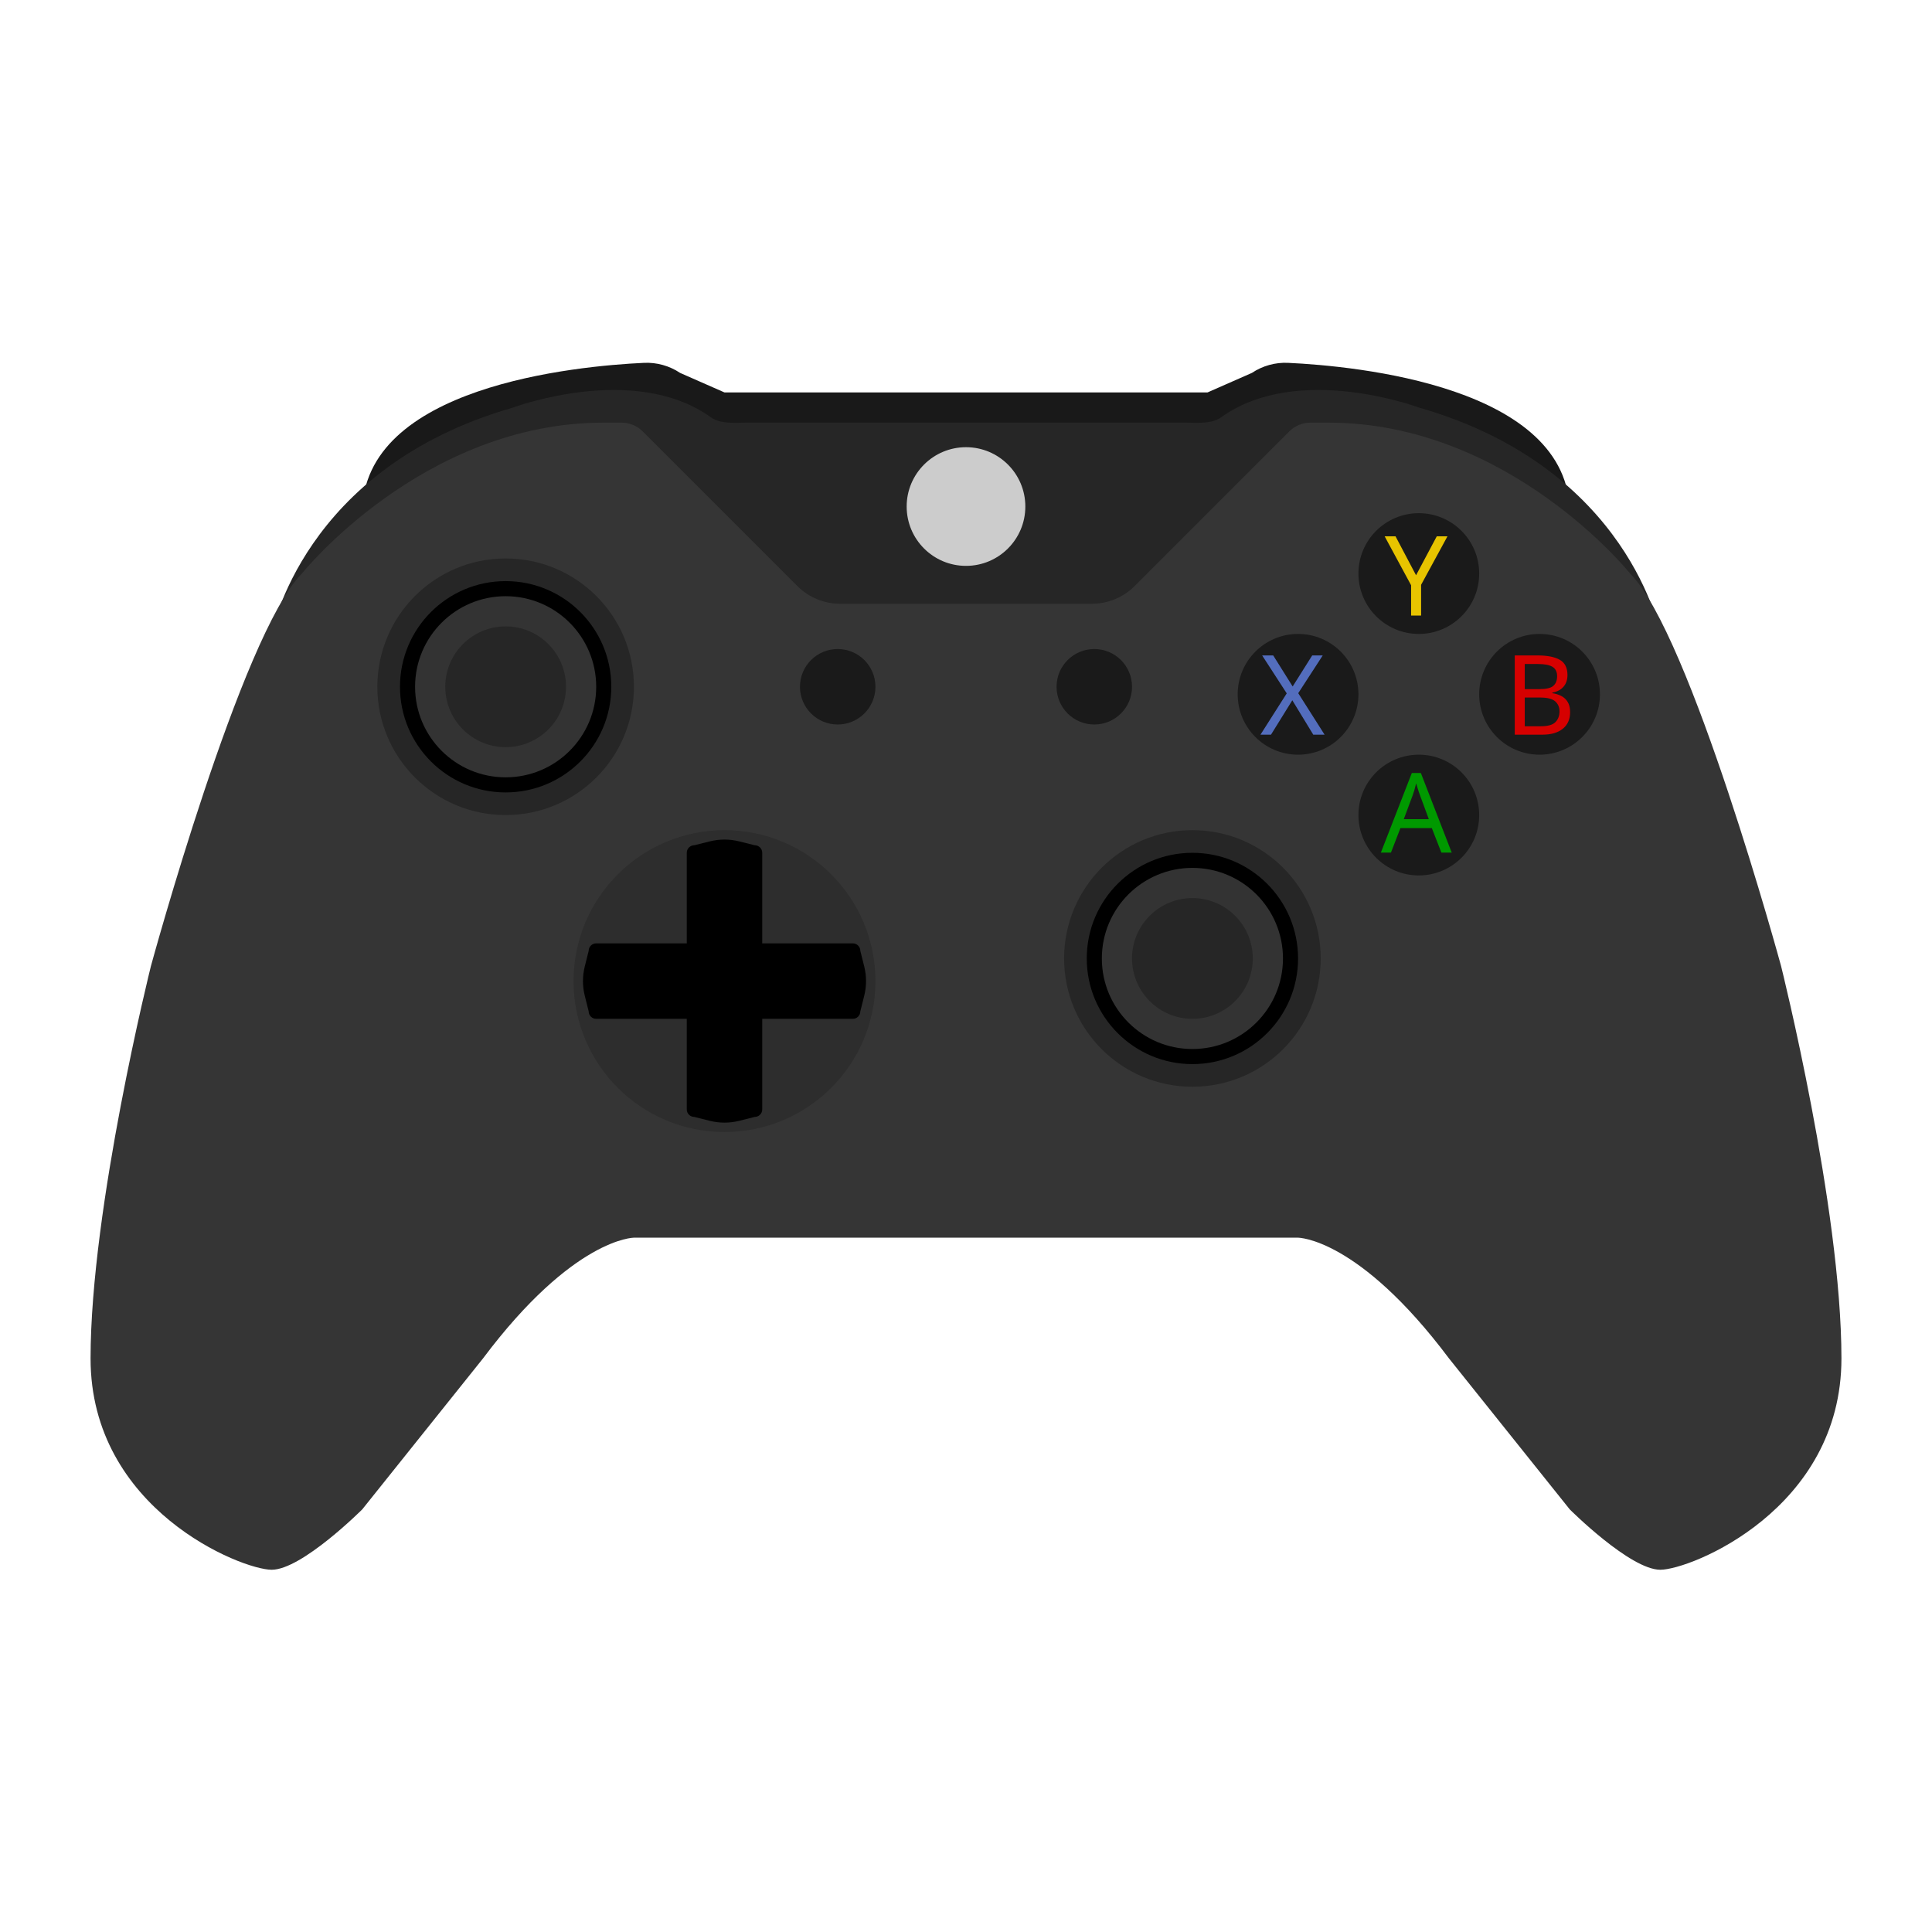
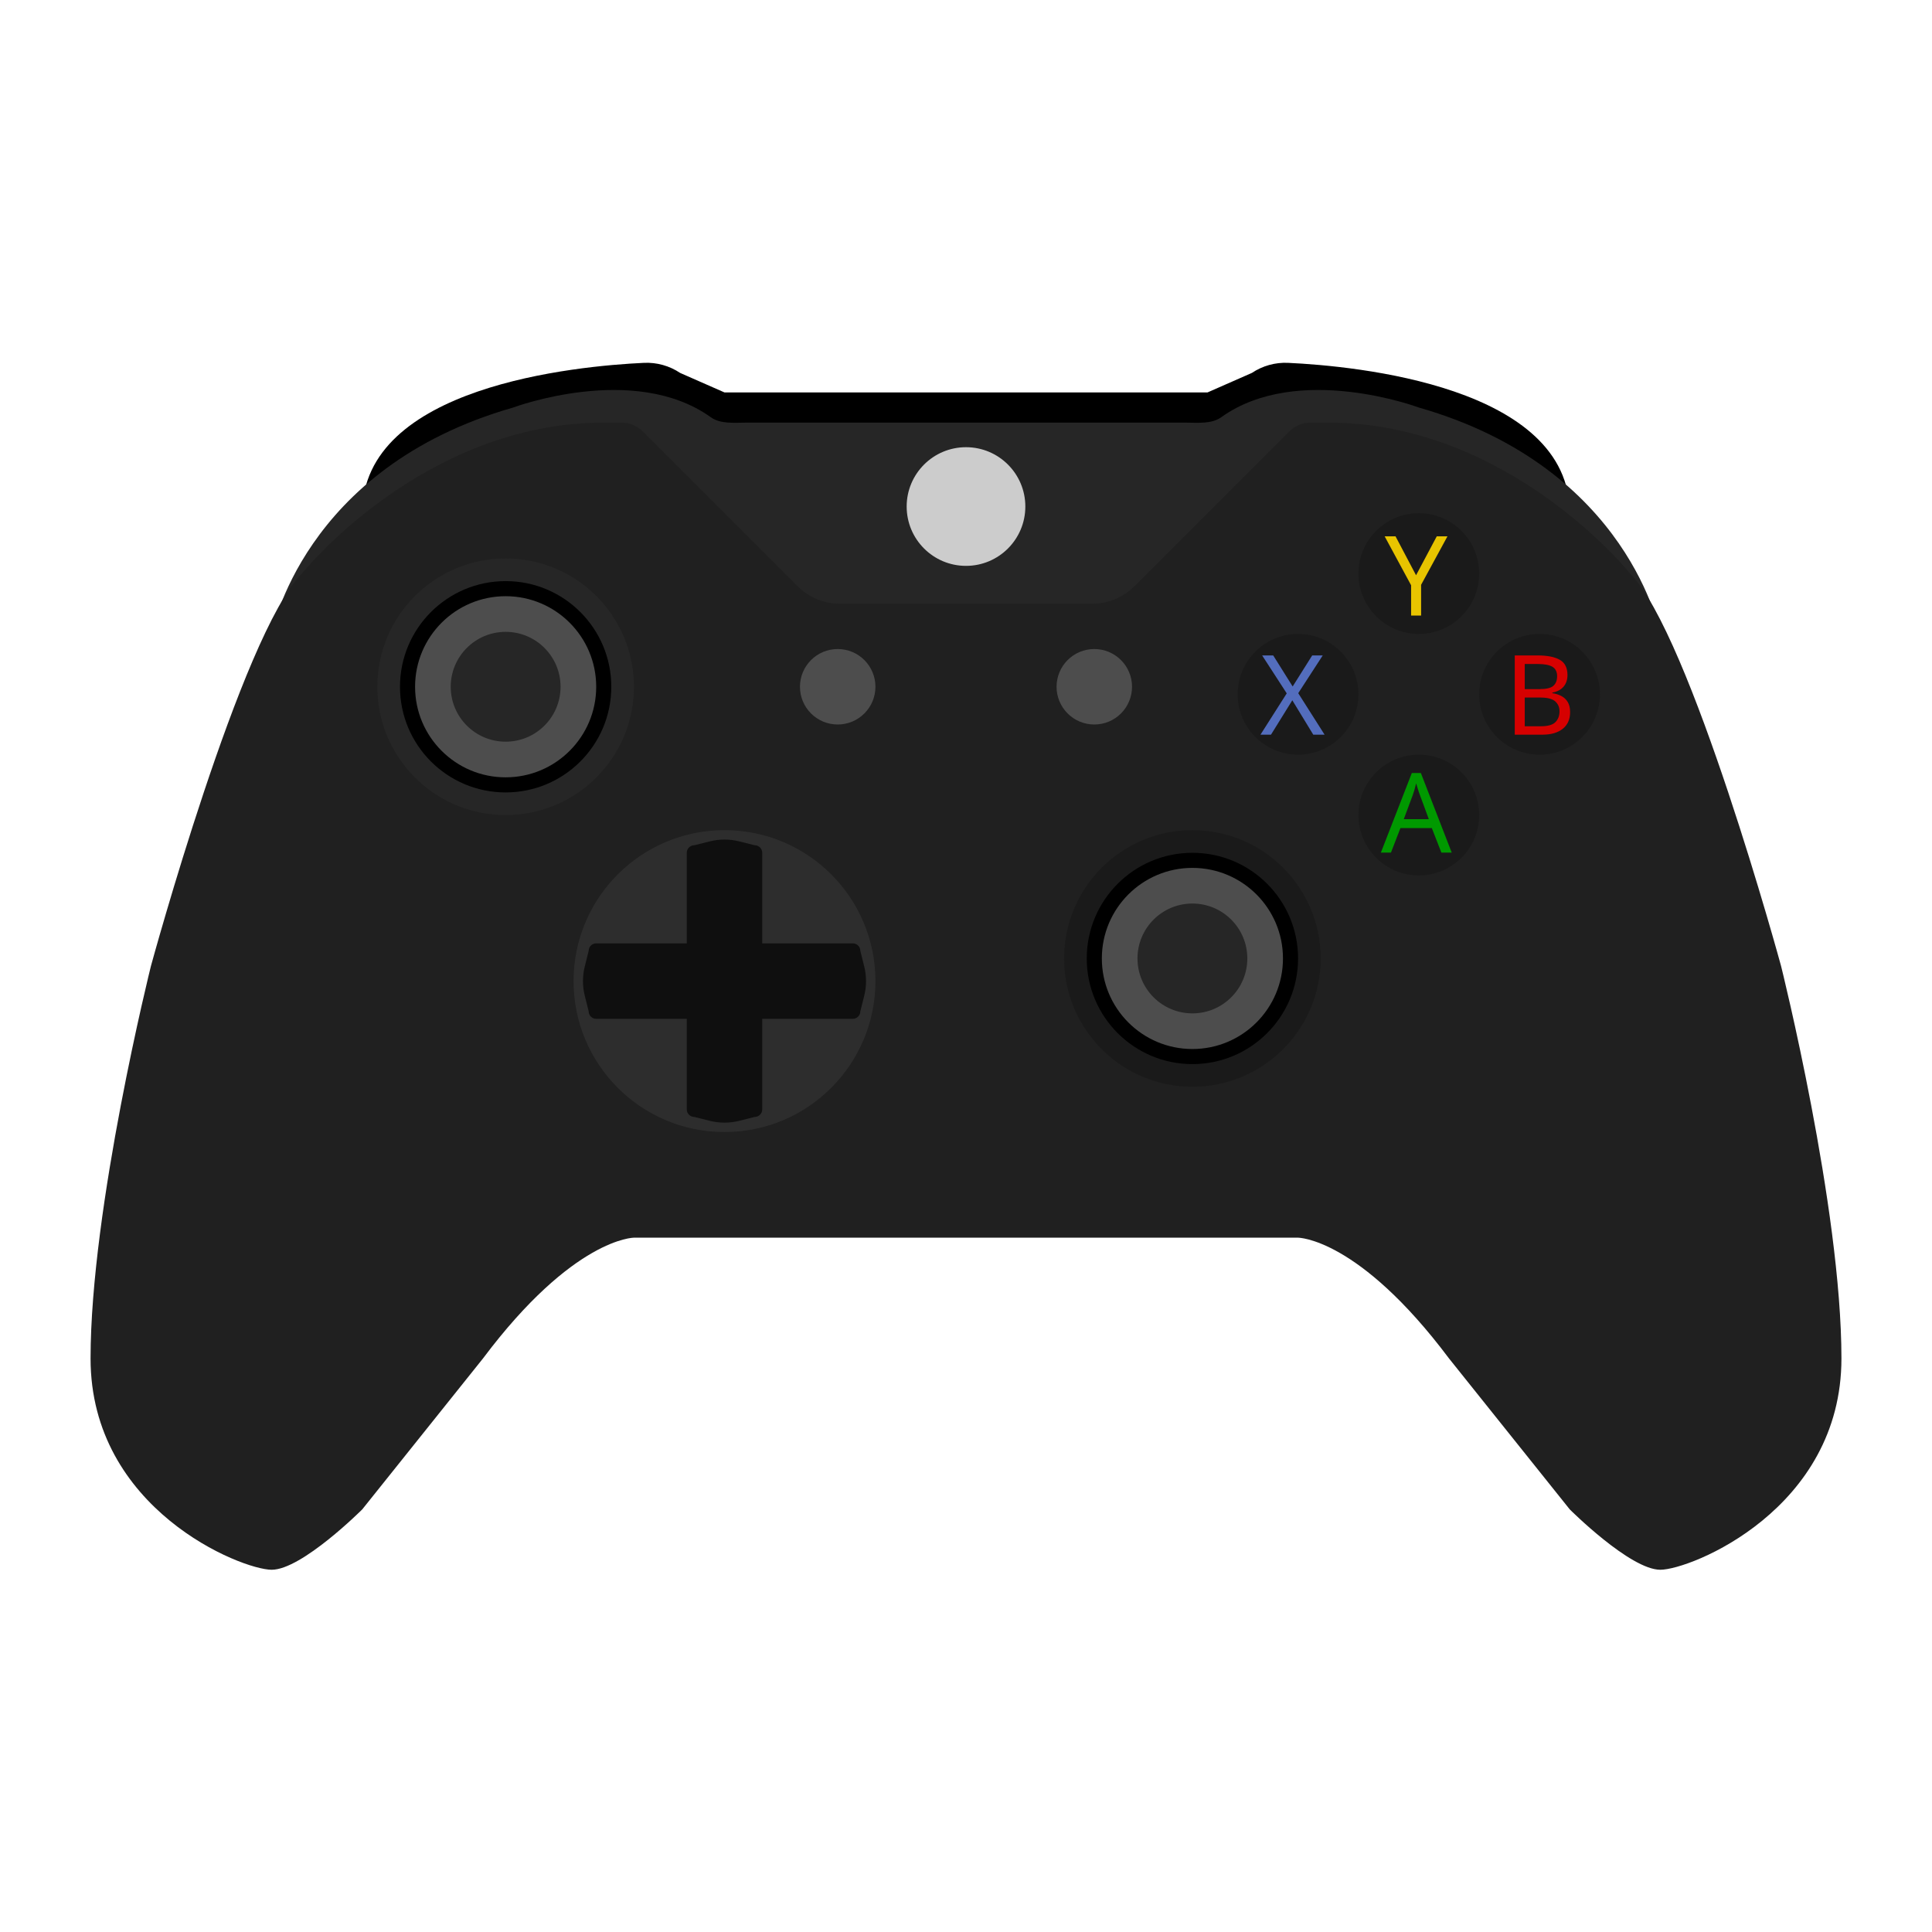
<svg xmlns="http://www.w3.org/2000/svg" viewBox="0 0 341.333 341.333" height="256" width="256" xml:space="preserve" id="svg2" version="1.1">
  <defs id="defs6">
    <clipPath id="clipPath18" clipPathUnits="userSpaceOnUse">
      <path id="path16" d="M 0,256 H 256 V 0 H 0 Z" />
    </clipPath>
    <clipPath id="clipPath26" clipPathUnits="userSpaceOnUse">
      <path id="path24" d="M 4,215.965 H 252 V 40.035 H 4 Z" />
    </clipPath>
+     <clipPath id="clipPath124" clipPathUnits="userSpaceOnUse">
+       <path id="path122" d="m 40.5,150.5 h 16.25 v -13 H 40.5 Z" />
+     </clipPath>
  </defs>
-   <g id="g36" transform="matrix(1.333333,0,0,-1.333333,277.3333,90.66667)">
-     <path d="m 0,0 c 0,16.842 -28.364,19.501 -37.322,19.921 -1.704,0.08 -3.381,-0.389 -4.8,-1.336 L -48,16 h -64 l -5.878,2.585 c -1.419,0.947 -3.095,1.416 -4.799,1.336 C -131.636,19.501 -160,16.842 -160,0 Z" style="fill:#191919;fill-opacity:1;fill-rule:nonzero;stroke:none" id="path38" />
+   <g id="g36" transform="matrix(1.333333,0,0,-1.333333,277.3333,90.66667)" style="fill:#000000;fill-opacity:1">
+     <path d="m 0,0 c 0,16.842 -28.364,19.501 -37.322,19.921 -1.704,0.08 -3.381,-0.389 -4.8,-1.336 L -48,16 h -64 l -5.878,2.585 c -1.419,0.947 -3.095,1.416 -4.799,1.336 C -131.636,19.501 -160,16.842 -160,0 Z" style="fill:#000000;fill-opacity:1;fill-rule:nonzero;stroke:none" id="path38" />
  </g>
  <g id="g40" transform="matrix(1.333333,0,0,-1.333333,250.6667,72)">
    <path d="M 0,0 C 0,0 -16,6 -26.171,-1.279 -27.478,-2.213 -29.297,-2 -30.902,-2 h -58.196 c -1.606,0 -3.424,-0.213 -4.731,0.721 C -104,6 -120,0 -120,0 c -28,-8 -32,-30 -32,-30 H 32 c 0,0 -4,22 -32,30" style="fill:#262626;fill-opacity:1;fill-rule:nonzero;stroke:none" id="path42" />
  </g>
-   <g id="g44" transform="matrix(1.333333,0,0,-1.333333,314.6667,170.6667)" style="fill:#353535;fill-opacity:1">
-     <path d="m 0,0 c 0,0 -12,44 -20,52 0,0 -16,20 -40,20 h -2.343 c -1.061,0 -2.079,-0.421 -2.829,-1.171 L -85.657,50.343 C -87.157,48.843 -89.192,48 -91.313,48 h -33.374 c -2.121,0 -4.156,0.843 -5.656,2.343 l -20.486,20.486 c -0.75,0.75 -1.767,1.171 -2.828,1.171 L -156,72 c -24,0 -40,-20 -40,-20 -8,-8 -20,-52 -20,-52 0,0 -8,-32 -8,-52 0,-20 20,-28 24,-28 4,0 12,8 12,8 l 16,20 c 12,16 20,16 20,16 h 88 c 0,0 8,0 20,-16 l 16,-20 c 0,0 8,-8 12,-8 4,0 24,8 24,28 C 8,-32 0,0 0,0" style="fill:#353535;fill-opacity:1;fill-rule:nonzero;stroke:none" id="path46" />
+   <g id="g44" transform="matrix(1.333333,0,0,-1.333333,314.6667,170.6667)" style="fill:#202020;fill-opacity:1">
+     <path d="m 0,0 c 0,0 -12,44 -20,52 0,0 -16,20 -40,20 h -2.343 c -1.061,0 -2.079,-0.421 -2.829,-1.171 L -85.657,50.343 C -87.157,48.843 -89.192,48 -91.313,48 h -33.374 c -2.121,0 -4.156,0.843 -5.656,2.343 l -20.486,20.486 c -0.75,0.75 -1.767,1.171 -2.828,1.171 L -156,72 c -24,0 -40,-20 -40,-20 -8,-8 -20,-52 -20,-52 0,0 -8,-32 -8,-52 0,-20 20,-28 24,-28 4,0 12,8 12,8 l 16,20 c 12,16 20,16 20,16 h 88 c 0,0 8,0 20,-16 l 16,-20 c 0,0 8,-8 12,-8 4,0 24,8 24,28 C 8,-32 0,0 0,0" style="fill:#202020;fill-opacity:1;fill-rule:nonzero;stroke:none" id="path46" />
  </g>
-   <g id="g48" transform="matrix(1.333333,0,0,-1.333333,141.3333,121.3333)" style="fill:#1a1a1a">
-     <path d="M 0,0 C 0,2.761 2.239,5 5,5 7.761,5 10,2.761 10,0 10,-2.761 7.761,-5 5,-5 2.239,-5 0,-2.761 0,0" style="fill:#1a1a1a;fill-opacity:1;fill-rule:nonzero;stroke:none" id="path50" />
+   <g id="g48" transform="matrix(1.333333,0,0,-1.333333,141.3333,121.3333)" style="fill:#4d4d4d;fill-opacity:1">
+     <path d="M 0,0 C 0,2.761 2.239,5 5,5 7.761,5 10,2.761 10,0 10,-2.761 7.761,-5 5,-5 2.239,-5 0,-2.761 0,0" style="fill:#4d4d4d;fill-opacity:1;fill-rule:nonzero;stroke:none" id="path50" />
  </g>
-   <g id="g52" transform="matrix(1.333333,0,0,-1.333333,186.6667,121.3333)" style="fill:#1a1a1a">
-     <path d="M 0,0 C 0,2.761 2.238,5 5,5 7.762,5 10,2.761 10,0 10,-2.761 7.762,-5 5,-5 2.238,-5 0,-2.761 0,0" style="fill:#1a1a1a;fill-opacity:1;fill-rule:nonzero;stroke:none" id="path54" />
+   <g id="g52" transform="matrix(1.333333,0,0,-1.333333,186.6667,121.3333)" style="fill:#4d4d4d;fill-opacity:1">
+     <path d="M 0,0 C 0,2.761 2.238,5 5,5 7.762,5 10,2.761 10,0 10,-2.761 7.762,-5 5,-5 2.238,-5 0,-2.761 0,0" style="fill:#4d4d4d;fill-opacity:1;fill-rule:nonzero;stroke:none" id="path54" />
  </g>
  <g id="g56" transform="matrix(1.333333,0,0,-1.333333,240,122.6667)" style="fill:#1a1a1a">
    <path d="m 0,0 c 0,-4.418 -3.582,-8 -8,-8 -4.418,0 -8,3.582 -8,8 0,4.418 3.582,8 8,8 4.418,0 8,-3.582 8,-8" style="fill:#1a1a1a;fill-opacity:1;fill-rule:nonzero;stroke:none" id="path58" />
  </g>
  <g id="g60" transform="matrix(1.333333,0,0,-1.333333,261.3333,101.3333)" style="fill:#1a1a1a">
    <path d="m 0,0 c 0,-4.418 -3.582,-8 -8,-8 -4.418,0 -8,3.582 -8,8 0,4.418 3.582,8 8,8 4.418,0 8,-3.582 8,-8" style="fill:#1a1a1a;fill-opacity:1;fill-rule:nonzero;stroke:none" id="path62" />
  </g>
-   <g id="g64" transform="matrix(1.333333,0,0,-1.333333,233.3333,169.3333)">
-     <path d="m 0,0 c 0,-9.389 -7.611,-17 -17,-17 -9.389,0 -17,7.611 -17,17 0,9.389 7.611,17 17,17 C -7.611,17 0,9.389 0,0" style="fill:#262626;fill-opacity:1;fill-rule:nonzero;stroke:none" id="path66" />
+   <g id="g64" transform="matrix(1.333333,0,0,-1.333333,233.3333,169.3333)" style="fill:#1a1a1a">
+     <path d="m 0,0 c 0,-9.389 -7.611,-17 -17,-17 -9.389,0 -17,7.611 -17,17 0,9.389 7.611,17 17,17 C -7.611,17 0,9.389 0,0" style="fill:#1a1a1a;fill-opacity:1;fill-rule:nonzero;stroke:none" id="path66" />
  </g>
-   <g id="g68" transform="matrix(1.333333,0,0,-1.333333,229.3333,169.3333)">
+   <g id="g68" transform="matrix(1.333333,0,0,-1.333333,229.3333,169.3333)" style="fill:#000000">
    <path d="m 0,0 c 0,-7.732 -6.268,-14 -14,-14 -7.732,0 -14,6.268 -14,14 0,7.732 6.268,14 14,14 C -6.268,14 0,7.732 0,0" style="fill:#000000;fill-opacity:1;fill-rule:nonzero;stroke:none" id="path70" />
  </g>
  <g id="g72" transform="matrix(1.333333,0,0,-1.333333,261.3333,144)" style="fill:#1a1a1a">
    <path d="m 0,0 c 0,-4.418 -3.582,-8 -8,-8 -4.418,0 -8,3.582 -8,8 0,4.418 3.582,8 8,8 4.418,0 8,-3.582 8,-8" style="fill:#1a1a1a;fill-opacity:1;fill-rule:nonzero;stroke:none" id="path74" />
  </g>
  <g id="g76" transform="matrix(1.333333,0,0,-1.333333,282.6667,122.6667)" style="fill:#1a1a1a">
    <path d="m 0,0 c 0,-4.418 -3.582,-8 -8,-8 -4.418,0 -8,3.582 -8,8 0,4.418 3.582,8 8,8 4.418,0 8,-3.582 8,-8" style="fill:#1a1a1a;fill-opacity:1;fill-rule:nonzero;stroke:none" id="path78" />
  </g>
-   <g id="g80" transform="matrix(1.333333,0,0,-1.333333,226.6667,169.3333)">
-     <path d="m 0,0 c 0,-6.627 -5.373,-12 -12,-12 -6.627,0 -12,5.373 -12,12 0,6.627 5.373,12 12,12 C -5.373,12 0,6.627 0,0" style="fill:#333333;fill-opacity:1;fill-rule:nonzero;stroke:none" id="path82" />
+   <g id="g80" transform="matrix(1.333333,0,0,-1.333333,226.6667,169.3333)" style="fill:#4d4d4d;fill-opacity:1">
+     <path d="m 0,0 c 0,-6.627 -5.373,-12 -12,-12 -6.627,0 -12,5.373 -12,12 0,6.627 5.373,12 12,12 C -5.373,12 0,6.627 0,0" style="fill:#4d4d4d;fill-opacity:1;fill-rule:nonzero;stroke:none" id="path82" />
  </g>
-   <g id="g84" transform="matrix(1.333333,0,0,-1.333333,221.3333,169.3333)">
-     <path d="m 0,0 c 0,-4.418 -3.582,-8 -8,-8 -4.418,0 -8,3.582 -8,8 0,4.418 3.582,8 8,8 4.418,0 8,-3.582 8,-8" style="fill:#262626;fill-opacity:1;fill-rule:nonzero;stroke:none" id="path86" />
+   <g id="g84" transform="matrix(1.212806,0,0,-1.212806,220.3691,169.3333)" style="stroke-width:1.099">
+     <path d="m 0,0 c 0,-4.418 -3.582,-8 -8,-8 -4.418,0 -8,3.582 -8,8 0,4.418 3.582,8 8,8 4.418,0 8,-3.582 8,-8" style="fill:#262626;fill-opacity:1;fill-rule:nonzero;stroke:none;stroke-width:1.099" id="path86" />
  </g>
  <g id="g88" transform="matrix(1.333333,0,0,-1.333333,112,121.3333)">
    <path d="m 0,0 c 0,-9.389 -7.611,-17 -17,-17 -9.389,0 -17,7.611 -17,17 0,9.389 7.611,17 17,17 C -7.611,17 0,9.389 0,0" style="fill:#262626;fill-opacity:1;fill-rule:nonzero;stroke:none" id="path90" />
  </g>
-   <g id="g92" transform="matrix(1.333333,0,0,-1.333333,108,121.3333)">
+   <g id="g92" transform="matrix(1.333333,0,0,-1.333333,108,121.3333)" style="fill:#000000">
    <path d="m 0,0 c 0,-7.732 -6.268,-14 -14,-14 -7.732,0 -14,6.268 -14,14 0,7.732 6.268,14 14,14 C -6.268,14 0,7.732 0,0" style="fill:#000000;fill-opacity:1;fill-rule:nonzero;stroke:none" id="path94" />
  </g>
  <g id="g96" transform="matrix(1.333333,0,0,-1.333333,154.6667,173.3333)" style="fill:#2d2d2d;fill-opacity:1">
    <path d="m 0,0 c 0,-11.046 -8.954,-20 -20,-20 -11.046,0 -20,8.954 -20,20 0,11.046 8.954,20 20,20 C -8.954,20 0,11.046 0,0" style="fill:#2d2d2d;fill-opacity:1;fill-rule:nonzero;stroke:none" id="path98" />
  </g>
-   <g id="g100" transform="matrix(1.333333,0,0,-1.333333,105.3333,121.3333)">
-     <path d="m 0,0 c 0,-6.627 -5.373,-12 -12,-12 -6.627,0 -12,5.373 -12,12 0,6.627 5.373,12 12,12 C -5.373,12 0,6.627 0,0" style="fill:#333333;fill-opacity:1;fill-rule:nonzero;stroke:none" id="path102" />
+   <g id="g100" transform="matrix(1.333333,0,0,-1.333333,105.3333,121.3333)" style="fill:#4d4d4d;fill-opacity:1">
+     <path d="m 0,0 c 0,-6.627 -5.373,-12 -12,-12 -6.627,0 -12,5.373 -12,12 0,6.627 5.373,12 12,12 C -5.373,12 0,6.627 0,0" style="fill:#4d4d4d;fill-opacity:1;fill-rule:nonzero;stroke:none" id="path102" />
  </g>
-   <g id="g104" transform="matrix(1.333333,0,0,-1.333333,100,121.3333)">
-     <path d="m 0,0 c 0,-4.418 -3.582,-8 -8,-8 -4.418,0 -8,3.582 -8,8 0,4.418 3.582,8 8,8 4.418,0 8,-3.582 8,-8" style="fill:#262626;fill-opacity:1;fill-rule:nonzero;stroke:none" id="path106" />
-   </g>
-   <g id="g108" transform="matrix(1.333333,0,0,-1.333333,150.6667,166.6667)">
-     <path d="m 0,0 h -12 v 12 c 0,0.552 -0.448,1 -1,1 l -2.06,0.515 c -1.273,0.318 -2.607,0.318 -3.88,0 L -21,13 c -0.552,0 -1,-0.448 -1,-1 V 0 h -12 c -0.552,0 -1,-0.448 -1,-1 l -0.515,-2.06 c -0.318,-1.274 -0.318,-2.606 0,-3.88 L -35,-9 c 0,-0.553 0.448,-1 1,-1 h 12 v -12 c 0,-0.553 0.448,-1 1,-1 l 2.06,-0.515 c 1.273,-0.318 2.607,-0.318 3.88,0 L -13,-23 c 0.552,0 1,0.447 1,1 v 12 H 0 c 0.552,0 1,0.447 1,1 l 0.515,2.06 c 0.318,1.274 0.318,2.606 0,3.88 L 1,-1 C 1,-0.448 0.552,0 0,0" style="fill:#000000;fill-opacity:1;fill-rule:nonzero;stroke:none" id="path110" />
+   <g id="g108" transform="matrix(1.333333,0,0,-1.333333,150.6667,166.6667)" style="fill:#0f0f0f;fill-opacity:1">
+     <path d="m 0,0 h -12 v 12 c 0,0.552 -0.448,1 -1,1 l -2.06,0.515 c -1.273,0.318 -2.607,0.318 -3.88,0 L -21,13 c -0.552,0 -1,-0.448 -1,-1 V 0 h -12 c -0.552,0 -1,-0.448 -1,-1 l -0.515,-2.06 c -0.318,-1.274 -0.318,-2.606 0,-3.88 L -35,-9 c 0,-0.553 0.448,-1 1,-1 h 12 v -12 c 0,-0.553 0.448,-1 1,-1 l 2.06,-0.515 c 1.273,-0.318 2.607,-0.318 3.88,0 L -13,-23 c 0.552,0 1,0.447 1,1 v 12 H 0 c 0.552,0 1,0.447 1,1 l 0.515,2.06 c 0.318,1.274 0.318,2.606 0,3.88 L 1,-1 C 1,-0.448 0.552,0 0,0" style="fill:#0f0f0f;fill-opacity:1;fill-rule:nonzero;stroke:none" id="path110" />
  </g>
  <circle style="fill:#cccccc" id="path80" cx="170.667" cy="89.491" r="10.483" />
  <text xml:space="preserve" style="font-style:normal;font-weight:normal;font-size:19.61px;line-height:1.25;font-family:sans-serif;letter-spacing:0px;word-spacing:0px;fill:#009900;fill-opacity:1;stroke:none;stroke-width:0.49" x="243.964" y="150.628" id="text81">
    <tspan id="tspan79" x="243.964" y="150.628" style="fill:#009900;fill-opacity:1;stroke-width:0.49">A</tspan>
  </text>
  <text xml:space="preserve" style="font-style:normal;font-weight:normal;font-size:19.609px;line-height:1.25;font-family:sans-serif;letter-spacing:0px;word-spacing:0px;fill:#d60000;fill-opacity:1;stroke:none;stroke-width:0.49" x="265.709" y="129.795" id="text890">
    <tspan id="tspan888" x="265.709" y="129.795" style="fill:#d60000;fill-opacity:1;stroke-width:0.49">B</tspan>
  </text>
  <text xml:space="preserve" style="font-style:normal;font-weight:normal;font-size:19.609px;line-height:1.25;font-family:sans-serif;letter-spacing:0px;word-spacing:0px;fill:#536dbd;fill-opacity:1;stroke:none;stroke-width:0.49" x="222.612" y="129.795" id="text894">
    <tspan id="tspan892" x="222.612" y="129.795" style="fill:#536dbd;fill-opacity:1;stroke-width:0.49">X</tspan>
  </text>
  <text xml:space="preserve" style="font-style:normal;font-weight:normal;font-size:19.609px;line-height:1.25;font-family:sans-serif;letter-spacing:0px;word-spacing:0px;fill:#e8c400;fill-opacity:1;stroke:none;stroke-width:0.49" x="244.634" y="108.761" id="text898">
    <tspan id="tspan896" x="244.634" y="108.761" style="fill:#e8c400;fill-opacity:1;stroke-width:0.49">Y</tspan>
  </text>
+   <g style="stroke-width:1.099" transform="matrix(1.212806,0,0,-1.212806,99.03578,121.3333)" id="g1024">
+     <path id="path1022" style="fill:#262626;fill-opacity:1;fill-rule:nonzero;stroke:none;stroke-width:1.099" d="m 0,0 c 0,-4.418 -3.582,-8 -8,-8 -4.418,0 -8,3.582 -8,8 0,4.418 3.582,8 8,8 4.418,0 8,-3.582 8,-8" />
+   </g>
</svg>
